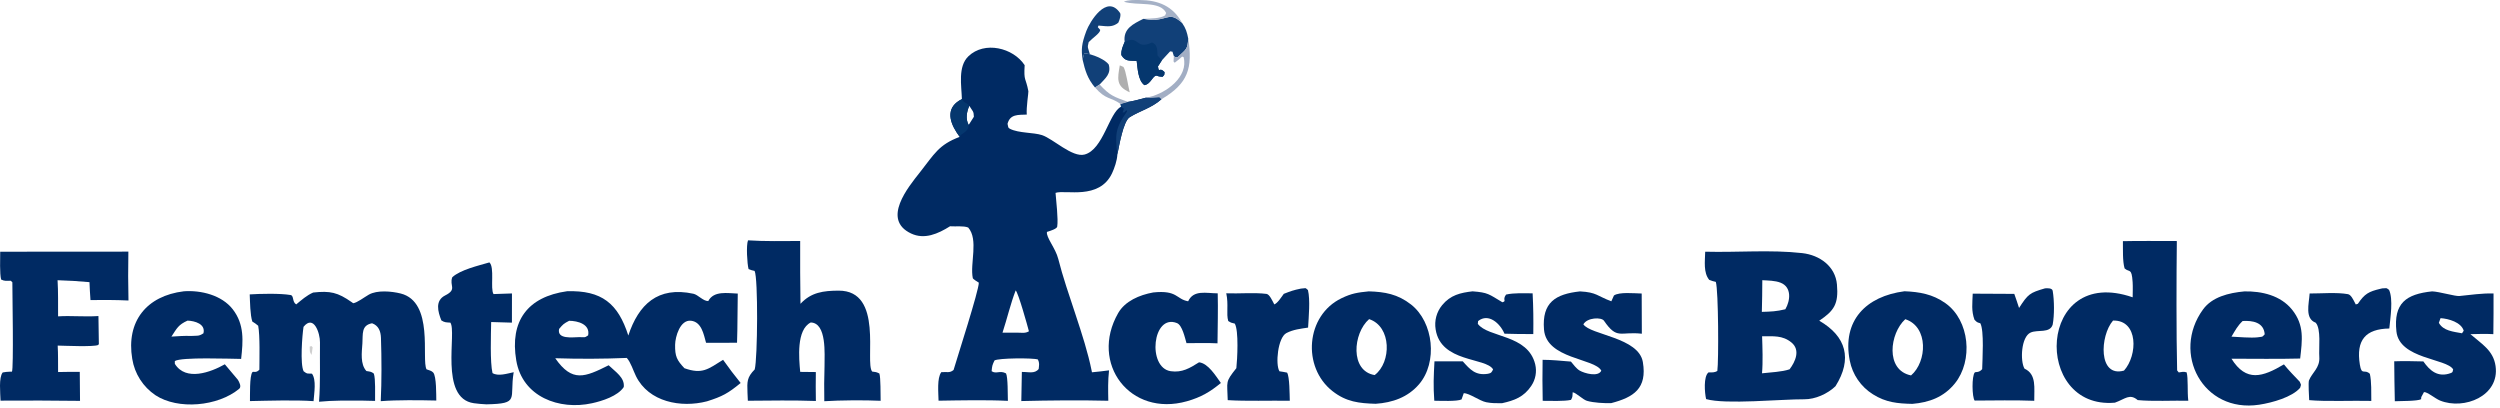
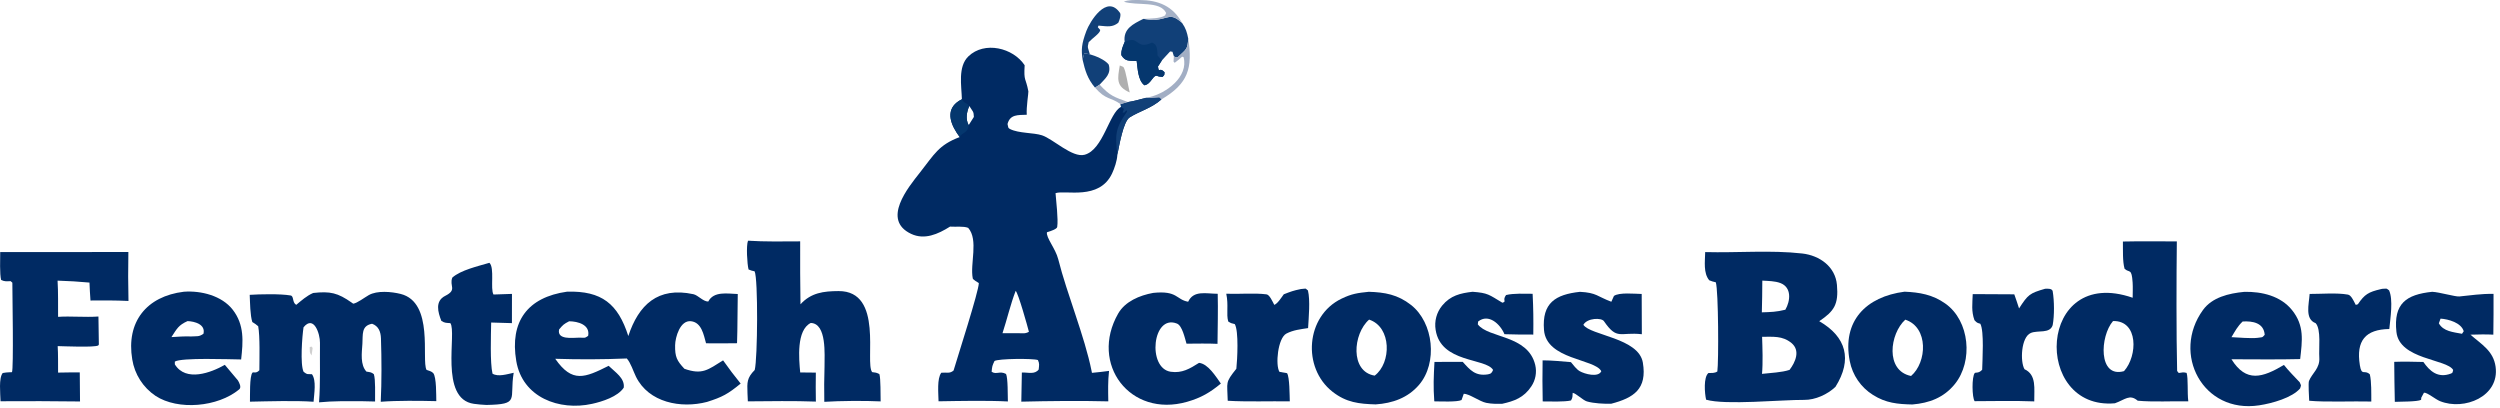
- <svg xmlns="http://www.w3.org/2000/svg" width="479" height="78" viewBox="0 0 479 78" fill="none">
-   <path d="M184.298 18.994C184.229 16.418 183.497 12.763 185.538 10.791C188.623 7.809 194.122 9.142 196.324 12.487C196.128 15.647 196.535 14.796 197.038 17.486C197.08 17.709 196.614 20.558 196.728 21.954C195.065 22.02 193.525 21.848 193.042 23.726C193.219 24.394 193.082 24.462 193.532 24.69C195.189 25.529 198.023 25.357 199.644 25.887C201.772 26.583 205.449 30.226 207.798 29.61C211.404 28.664 212.5 21.564 214.794 20.449L214.708 19.931L216.123 19.523C217.202 19.375 218.44 19.008 219.509 18.73C220.391 18.726 221.272 18.693 222.151 18.63L222.529 19.018C220.672 20.68 218.382 21.251 216.471 22.439C215.193 23.234 214.442 27.913 214.087 29.608C214.041 30.708 213.539 32.208 213.068 33.201C210.604 38.389 204.133 36.302 202.243 36.953C202.353 38.508 202.788 41.95 202.562 43.422C202.499 43.832 201.276 44.22 200.806 44.368L200.597 44.433C200.392 45.456 202.247 47.557 202.762 49.604C204.44 56.27 207.825 64.364 209.148 70.978L209.218 71.331C210.272 71.253 211.432 71.087 212.491 70.959C212.264 73.035 212.317 74.712 212.352 76.786C207.035 76.648 200.991 76.712 195.684 76.842L195.787 71.266C197.05 71.232 198.235 71.682 199.011 70.697C199.087 69.929 199.201 69.571 198.864 68.879C197.94 68.55 191.231 68.599 190.544 69.067C190.1 70.011 190.101 70.068 189.994 71.121C190.907 71.737 191.556 70.891 192.757 71.544C193.127 72.272 193.081 75.76 193.111 76.804C189 76.599 183.973 76.707 179.826 76.774C179.801 75.188 179.504 72.449 180.351 71.308C181.436 71.205 181.945 71.526 182.705 70.885C183.437 68.401 187.56 55.642 187.542 54.158C187.306 54.024 186.425 53.472 186.387 53.287C185.816 50.492 187.528 45.909 185.508 43.594C184.589 43.229 183.243 43.433 182.026 43.354C179.713 44.807 177.127 45.951 174.559 44.736C168.882 42.05 174.009 35.86 176.259 33.012C179.017 29.521 179.828 27.743 183.88 26.223C183.686 25.958 183.499 25.688 183.319 25.414C181.735 22.984 181.337 20.452 184.298 18.994ZM185.716 20.276C185.214 21.422 184.964 22.801 185.597 23.941C185.935 23.422 186.268 22.898 186.595 22.371C186.563 21.261 186.399 21.382 185.716 20.276ZM192.08 63.74L195.007 63.741C195.953 63.744 196.406 63.891 197.142 63.477C196.866 62.399 195.111 56.119 194.605 55.641C193.619 58.181 192.943 61.123 192.08 63.74Z" fill="#002A63" />
-   <path d="M219.507 18.73C220.389 18.726 221.27 18.693 222.149 18.63L222.527 19.018C220.67 20.68 218.38 21.251 216.469 22.439C215.191 23.234 214.44 27.913 214.085 29.608C213.62 25.718 213.709 24.517 215.95 21.349L215.845 21.087L215.392 21.549L215.095 21.522L215.339 20.821L214.792 20.449L214.706 19.931L216.121 19.523C217.2 19.375 218.438 19.008 219.507 18.73Z" fill="#114078" />
-   <path d="M184.295 18.993C184.958 20.009 184.978 19.422 185.713 20.275C185.211 21.421 184.961 22.8 185.594 23.94C185.513 25.458 184.129 25.441 183.877 26.222C183.683 25.957 183.496 25.687 183.316 25.413C181.732 22.983 181.334 20.451 184.295 18.993Z" fill="#05376E" />
-   <path d="M108.657 55.798C115.286 55.609 118.409 58.12 120.385 64.286C122.349 58.343 126.026 54.805 132.854 56.282C133.752 56.476 134.717 57.699 135.701 57.687C136.765 55.662 139.361 56.184 141.355 56.249C141.285 59.415 141.332 62.449 141.216 65.662C139.293 65.713 137.216 65.674 135.279 65.674C134.82 64.039 134.429 61.688 132.402 61.453C130.312 61.211 129.379 64.513 129.352 66.044C129.311 68.285 129.683 69 131.134 70.551C134.56 71.761 135.634 70.748 138.543 68.94C139.614 70.458 140.737 71.939 141.909 73.381C139.49 75.368 138.385 75.971 135.459 76.892C130.48 78.189 124.29 77.033 121.849 72.063C121.329 71.006 120.851 69.412 120.094 68.579C115.525 68.768 110.952 68.788 106.382 68.638C109.639 73.315 112.046 72.273 116.618 69.984C117.907 71.236 119.731 72.344 119.513 74.156C118.387 75.88 115.391 76.834 113.429 77.261C107.171 78.643 100.093 76.053 98.915 69.058C97.647 61.527 101.061 56.864 108.657 55.798ZM110.998 64.594C112.078 64.589 111.955 64.761 112.687 64.257C113.111 62.119 110.709 61.472 109.046 61.463C107.998 62.012 107.889 62.119 107.124 63.024C106.689 65.054 109.665 64.614 110.998 64.594Z" fill="#002A63" />
-   <path d="M326.714 48.227C332.858 48.394 339.237 47.813 345.296 48.495C348.683 48.877 351.655 51.032 351.96 54.505C352.289 58.242 351.431 59.52 348.565 61.449C353.754 64.441 354.96 68.778 351.681 73.996C350.145 75.472 347.79 76.52 345.7 76.502C341.399 76.466 330.62 77.549 326.891 76.466C326.612 75.279 326.361 72.138 327.345 71.356C328.014 71.346 328.489 71.419 329.043 71.069C329.304 69.275 329.265 55.675 328.752 54.01C328.19 53.883 328.024 53.828 327.486 53.62C326.344 52.228 326.677 50.075 326.714 48.227ZM342.882 70.76C343.999 69.29 344.995 67.059 343.239 65.618C341.511 64.201 339.709 64.445 337.619 64.433C337.686 66.566 337.795 69.416 337.601 71.525C339.27 71.331 341.378 71.266 342.882 70.76ZM337.569 59.755C339.351 59.699 340.325 59.681 342.071 59.255C343.068 57.544 343.298 55.001 341.152 54.163C340.103 53.752 338.776 53.754 337.659 53.685C337.654 55.709 337.624 57.731 337.569 59.755Z" fill="#002A63" />
-   <path d="M60.004 56.05C63.277 55.694 64.698 56.01 67.387 57.895L67.675 58.099C68.435 57.998 69.789 56.953 70.658 56.458C72.267 55.538 75.028 55.803 76.755 56.231C83.226 57.842 80.702 68.879 81.724 70.763C82.142 70.903 82.733 71.056 83.007 71.382C83.643 72.133 83.568 75.698 83.596 76.743C80.385 76.668 76.096 76.614 72.951 76.864C73.141 72.969 73.121 68.647 72.991 64.734C72.948 63.458 72.531 62.383 71.287 61.938C69.181 62.331 69.555 64.013 69.435 65.799C69.319 67.526 68.995 69.766 70.204 71.091C70.838 71.201 71.145 71.177 71.629 71.582C71.98 72.653 71.838 75.457 71.865 76.814L69.188 76.751C66.472 76.752 63.836 76.704 61.13 76.972C61.415 73.213 61.258 69.35 61.307 65.579C61.329 63.882 60.129 60.187 58.157 62.617C57.9 64.252 57.476 69.742 58.174 71.135C58.961 71.701 58.668 71.531 59.772 71.593C60.642 72.779 60.195 75.287 60.078 76.859C56.599 76.612 51.466 76.772 47.891 76.846C47.923 75.948 47.784 71.915 48.374 71.293C48.553 71.105 49.057 71.543 49.696 70.829C49.701 68.695 49.835 64.344 49.47 62.413C49.121 62.096 48.746 61.853 48.344 61.608C47.924 60.316 47.912 57.867 47.844 56.407C49.737 56.282 53.706 56.184 55.673 56.526C56.355 56.644 55.947 57.852 56.754 58.322C57.79 57.469 58.76 56.59 60.004 56.05Z" fill="#002A63" />
-   <path d="M406.749 46.208C410.088 46.126 413.709 46.196 417.082 46.182C417.002 52.852 416.97 63.934 417.139 70.976C417.242 71.104 417.346 71.231 417.45 71.359C418.089 71.264 418.344 71.16 418.957 71.344C419.288 72.475 419.058 75.024 419.277 76.775C416.324 76.726 412.393 76.935 409.588 76.659C408.028 75.343 407.213 76.437 405.216 77.152C389.366 78.553 390.306 50.629 408.618 56.963C408.626 56.06 408.67 54.942 408.613 54.065C408.426 51.219 408.004 52.276 407.072 51.426C406.662 50.017 406.777 47.781 406.749 46.208ZM406.961 71.004C409.587 68.092 409.75 61.3 404.859 61.418C402.331 64.316 401.976 72.406 406.961 71.004Z" fill="#002A63" />
-   <path d="M143.32 46.048C146.38 46.255 150.228 46.193 153.314 46.174C153.294 50.186 153.314 54.199 153.373 58.21C155.4 55.995 157.798 55.701 160.668 55.687C169.386 55.642 165.647 69.384 167.103 71.189C167.81 71.286 167.854 71.255 168.485 71.559C168.761 72.345 168.696 75.662 168.731 76.791C165.664 76.642 160.97 76.681 157.936 76.873C157.892 74.623 157.907 72.372 157.98 70.123C157.968 67.905 158.443 61.882 155.344 61.786C152.562 63.157 153.074 68.664 153.32 71.253L156.314 71.284C156.265 73.096 156.308 75.007 156.321 76.828C152.099 76.672 147.519 76.747 143.287 76.783C143.26 76.263 143.237 75.742 143.218 75.222C143.143 73.145 143.09 72.323 144.604 70.781C145.161 68.662 145.272 53.246 144.582 51.907C144.046 51.788 143.928 51.765 143.425 51.554C143.155 50.545 142.945 46.986 143.32 46.048Z" fill="#002A63" />
-   <path d="M0.04 48.229L24.597 48.212C24.536 51.333 24.543 54.456 24.617 57.577C22.103 57.458 19.843 57.468 17.336 57.49C17.252 56.348 17.188 55.205 17.145 54.06C15.007 53.87 13.174 53.75 11.029 53.69C11.167 55.808 11.114 58.455 11.128 60.615C13.532 60.448 16.231 60.735 18.861 60.553L18.941 65.909L18.818 66.096C18.009 66.494 12.348 66.24 11.053 66.214C11.149 67.748 11.115 69.713 11.129 71.283C12.469 71.238 13.932 71.255 15.284 71.244L15.333 76.806C10.257 76.74 5.18 76.725 0.104 76.763C0.066 75.301 -0.272 72.318 0.52 71.361C1.046 71.275 1.341 71.231 1.866 71.216L2.289 71.206C2.634 70.707 2.37 56.108 2.367 54.079L2.038 53.787C1.283 53.81 0.89 53.896 0.215 53.556C-0.073 52.451 0.034 49.524 0.04 48.229Z" fill="#002A63" />
-   <path d="M262.264 55.824C265.321 55.916 267.803 56.347 270.354 58.342C274.694 61.737 275.485 69.437 271.888 73.625C269.743 76.124 266.8 77.149 263.577 77.366C260.39 77.268 257.955 77.016 255.303 74.938C249.443 70.347 250.172 60.452 257.019 57.148C259.003 56.19 260.137 56.041 262.264 55.824ZM263.388 71.862C266.625 69.431 266.652 62.557 262.322 61.145C259.211 63.844 258.631 71.1 263.388 71.862Z" fill="#002A63" />
-   <path d="M364.907 55.804C367.778 55.925 370.31 56.359 372.729 58.079C377.42 61.39 378.079 69.114 374.548 73.472C372.427 76.09 369.64 77.111 366.407 77.382C363.59 77.321 361.335 77.116 358.859 75.552C356.546 74.106 354.937 71.766 354.415 69.089C352.916 61.407 357.537 56.761 364.907 55.804ZM366.157 71.93C369.229 69.31 369.541 62.618 365.054 61.156C362.072 63.854 361.156 70.921 366.157 71.93Z" fill="#002A63" />
-   <path d="M430.027 55.832C433.364 55.766 436.963 56.605 439.15 59.319C441.562 62.313 441.104 65.188 440.712 68.694C436.41 68.806 431.867 68.732 427.547 68.729C430.376 73.247 433.496 72.247 437.603 69.815C438.474 70.921 439.642 72.09 440.62 73.127C440.938 73.911 440.926 73.529 440.7 74.31C439.169 76.089 435.389 77.157 432.857 77.543C422.06 79.189 416.022 67.652 422.095 59.297C423.844 56.891 427.003 56.116 430.027 55.832ZM427.552 64.502C428.859 64.573 431.305 64.771 432.499 64.637C433.528 64.473 433.369 64.667 433.917 64.056C433.75 61.733 431.574 61.394 429.693 61.503C428.686 62.457 428.261 63.318 427.552 64.502Z" fill="#002A63" />
-   <path d="M35.225 55.812C38.52 55.571 42.492 56.554 44.59 59.252C46.852 62.16 46.581 65.371 46.202 68.769C44.06 68.749 34.757 68.383 33.496 69.178L33.5 69.71C35.596 73.114 40.412 71.314 43.077 69.797L45.584 72.778C45.84 73.198 46.312 74.091 45.833 74.49C41.742 77.885 34.107 78.556 29.802 75.734C27.407 74.129 25.788 71.6 25.337 68.752C24.143 61.587 28.067 56.681 35.225 55.812ZM32.845 64.492C34.147 64.412 35.315 64.319 36.623 64.368C37.805 64.291 38.089 64.463 38.98 63.859C39.426 62.078 37.341 61.48 35.928 61.431C34.184 62.221 33.913 62.855 32.845 64.492Z" fill="#002A63" />
-   <path d="M466.004 55.826C467.415 55.888 470.41 56.793 471.22 56.715C473.43 56.502 475.357 56.183 477.761 56.222C477.773 58.823 477.761 61.423 477.725 64.024C476.246 63.937 474.813 63.994 473.333 64.026C475.482 65.903 477.727 67.126 478.151 70.142C478.954 75.868 472.126 78.607 467.515 76.748C466.589 76.375 465.057 75.061 464.431 75.125L463.916 76.082L463.882 76.489C463.243 76.868 459.857 76.834 458.847 76.878C458.788 74.328 458.751 71.777 458.734 69.226C460.617 69.152 462.436 69.207 464.316 69.249C465.519 70.964 467.074 72.426 469.608 71.466C469.991 71.321 469.914 71.181 470.026 70.777C468.799 68.665 459.723 68.806 459.154 63.503C458.571 58.075 461.016 56.349 466.004 55.826ZM471.723 63.857L472.048 63.369C471.577 61.75 469.149 61.056 467.607 60.958L467.285 61.854C468.137 63.406 470.052 63.538 471.723 63.857Z" fill="#002A63" />
-   <path d="M302.727 55.831C305.943 56 306.01 56.714 308.733 57.729L309.232 56.615C310.249 55.903 313.119 56.208 314.548 56.238L314.576 63.941C310.384 63.467 309.87 65.161 307.312 61.442C306.842 60.758 304.13 60.801 303.371 62.139C304.731 64.187 313.973 64.637 314.77 69.366C315.622 74.429 313.03 76.112 308.687 77.245C307.346 77.27 305.38 77.182 304.053 76.797C303.297 76.578 301.997 75.256 301.328 75.155C301.272 75.92 301.356 75.972 301.008 76.613C299.752 76.91 297 76.804 295.581 76.797C295.522 74.178 295.516 71.559 295.563 68.94C297.337 68.942 299.214 69.134 300.99 69.281C301.431 69.821 302.062 70.656 302.66 71.002C303.619 71.556 306.237 72.272 306.809 71.02C305.57 68.626 296.282 68.828 295.829 63.126C295.417 57.944 298.029 56.338 302.727 55.831Z" fill="#002A63" />
-   <path d="M282.146 55.819C285.118 56.047 285.242 56.35 287.859 57.914C288.771 57.644 287.775 57.519 288.559 56.442C290.014 56.089 292.097 56.196 293.65 56.205C293.793 58.979 293.814 61.235 293.78 64.006C291.938 64.018 290.096 63.995 288.254 63.935C287.443 61.985 285.199 59.918 283.204 61.515L283.151 62.054C285.158 64.737 292.757 64.029 294.15 69.818C294.485 71.235 294.21 72.728 293.392 73.932C291.962 76.077 290.138 76.736 287.802 77.252C286.717 77.263 285.845 77.281 284.767 77.069C283.495 76.819 281.498 75.308 280.453 75.339L280.031 76.531C279.169 76.947 275.937 76.788 274.81 76.782C274.599 73.948 274.693 72.032 274.844 69.236L280.263 69.229C281.656 70.779 282.68 72 285.092 71.615C285.744 71.511 285.851 71.256 286.075 70.773C284.699 68.451 276.068 69.498 275.069 63.114C274.794 61.459 275.248 59.765 276.313 58.468C277.918 56.519 279.816 56.092 282.146 55.819Z" fill="#002A63" />
-   <path d="M220.951 56.035C225.647 55.544 225.31 57.315 227.649 57.727C228.698 55.483 231.076 56.193 233.314 56.205C233.395 59.297 233.302 62.669 233.274 65.781C231.381 65.686 229.248 65.742 227.334 65.751C227.024 64.71 226.517 62.31 225.515 61.907C220.797 60.008 219.765 70.469 224.319 71.123C226.486 71.434 227.959 70.537 229.737 69.418C231.489 69.606 232.947 72.038 233.918 73.379C231.873 75.076 230.113 76.112 227.437 76.874C216.517 79.975 208.725 69.623 214.238 59.992C215.562 57.681 218.315 56.516 220.951 56.035Z" fill="#002A63" />
-   <path d="M93.77 50.276C94.81 51.235 93.897 55.303 94.559 56.343C95.737 56.295 96.914 56.256 98.092 56.224L98.084 61.818L94.107 61.701C94.068 64.049 93.875 69.437 94.365 71.485C95.442 72.144 97.149 71.583 98.422 71.315C97.571 76.45 99.695 77.345 93.183 77.47C92.383 77.435 91.585 77.363 90.792 77.255C84.094 76.32 87.589 63.565 86.284 61.816C85.527 61.763 85.203 61.81 84.565 61.391C83.898 59.715 83.317 57.596 85.296 56.604C87.661 55.418 86.036 54.744 86.662 53.106C88.285 51.666 91.593 50.921 93.77 50.276Z" fill="#002A63" />
-   <path d="M456.438 55.252C457.457 55.239 457.071 55.063 457.742 55.538C458.569 57.332 457.989 60.867 457.793 62.943C453.249 63.014 451.38 65.141 452.151 69.883C452.502 72.043 453.027 70.621 454.064 71.623C454.396 73.07 454.328 75.266 454.342 76.816C450.848 76.724 445.564 76.965 442.441 76.666C442.405 76.029 442.25 73.272 442.396 72.895C442.975 71.401 444.534 70.487 444.379 68.391C444.255 66.713 444.761 62.995 443.682 61.828C441.578 61.048 442.388 58.267 442.525 56.233C444.676 56.243 447.754 55.976 449.866 56.361C450.467 56.47 450.894 57.44 451.204 58.02L451.367 58.333L451.771 58.202C453.068 56.285 453.832 55.867 456.1 55.33L456.438 55.252Z" fill="#002A63" />
-   <path d="M249.254 55.296C250.354 55.233 249.967 55.041 250.602 55.573C251.061 57.442 250.746 60.721 250.63 62.767C249.17 62.992 247.8 63.131 246.478 63.814C244.821 64.671 244.331 69.871 245.146 71.14C245.672 71.215 246.08 71.283 246.601 71.393C247.107 72.171 247.08 75.674 247.126 76.785C243.367 76.723 238.839 76.894 235.232 76.668C235.154 72.99 234.685 73.305 236.885 70.543C237.068 68.855 237.371 63.341 236.584 62.002C235.92 61.838 235.896 61.867 235.329 61.505C234.917 60.084 235.425 58.415 234.953 56.194C237.315 56.295 240.308 56.011 242.659 56.311C243.258 56.387 243.809 57.682 244.154 58.327C244.808 58.069 245.515 56.919 245.975 56.3C247.321 55.778 247.81 55.589 249.254 55.296Z" fill="#002A63" />
-   <path d="M391.832 55.246C392.241 55.218 393.198 55.157 393.295 55.716C393.61 57.542 393.633 60.408 393.296 62.195C392.764 63.908 390.447 63.113 389.083 63.709C387.237 64.514 387.034 69.162 387.893 70.633C390.265 71.721 389.719 74.415 389.764 76.792C386.071 76.647 382.065 76.734 378.345 76.75C377.833 76.097 377.774 72.059 378.359 71.372C378.512 71.193 379.139 71.481 379.785 70.73C379.828 68.85 380.19 63.367 379.431 61.937C378.755 61.743 378.803 61.759 378.307 61.256C377.683 59.523 377.914 58.136 377.973 56.265C380.627 56.264 383.282 56.278 385.936 56.307C386.25 57.131 386.564 58.155 386.851 59.006C388.572 56.346 388.88 56.1 391.832 55.246Z" fill="#002A63" />
-   <path d="M219.066 3.609C219.529 3.675 220.74 3.86 221.153 3.828C223.971 3.609 224.206 2.313 226.499 4.409C227.206 5.432 227.424 6.158 227.667 7.4C227.499 9.479 227.393 9.313 225.632 10.964C225.083 10.981 225.323 11.063 224.907 10.739L224.646 9.904L224.196 9.839C224.011 10.026 222.588 11.587 222.608 11.571C222.323 11.981 222.128 12.301 221.865 12.726C222.104 14.235 222.061 12.67 223.131 13.822C223.05 14.484 223.199 14.2 222.742 14.719C222.389 14.689 222.037 14.663 221.795 14.552C220.916 14.15 220.632 16.08 219.276 16.315C218.041 15.428 217.976 13.104 217.788 11.677C216.333 11.591 215.63 11.812 214.849 10.553C214.802 9.501 215.089 9.03 215.482 8.02C215.172 5.494 217.085 4.603 219.066 3.609Z" fill="#114078" />
-   <path d="M215.482 8.021C218.402 6.623 217.465 9.655 220.743 8.139C221.826 8.563 221.71 9.537 221.788 10.612C222.055 10.927 222.334 11.268 222.608 11.572C222.323 11.982 222.128 12.302 221.865 12.727C222.104 14.236 222.061 12.671 223.131 13.823C223.05 14.485 223.199 14.201 222.742 14.72C222.389 14.69 222.037 14.664 221.795 14.553C220.916 14.151 220.632 16.081 219.276 16.316C218.041 15.429 217.976 13.105 217.788 11.678C216.333 11.592 215.63 11.813 214.849 10.554C214.802 9.502 215.089 9.031 215.482 8.021Z" fill="#05376E" />
-   <path d="M207.429 11.418C207.147 9.485 207.209 8.453 208.141 5.94C208.783 4.207 212.038 -1.233 214.598 2.481C214.831 2.818 214.512 3.901 214.26 4.358C213.161 5.238 212.21 5.049 210.84 4.933L210.473 4.899L210.339 5.206L210.803 5.729C210.799 6.346 209.401 7.221 208.592 8.071C208.289 9.218 208.46 9.055 208.813 10.386L207.752 10.188C207.641 10.6 207.531 11.004 207.429 11.418Z" fill="#114078" />
-   <path d="M207.422 11.418C207.524 11.004 207.634 10.6 207.745 10.188L208.806 10.386C209.899 10.687 211.737 11.432 212.43 12.355C212.94 14.136 211.832 14.943 210.688 16.195L209.8 16.764C208.357 15.04 207.911 13.527 207.422 11.418Z" fill="#114078" />
-   <path d="M224.91 10.739C225.326 11.063 225.086 10.981 225.635 10.964C227.396 9.313 227.502 9.479 227.67 7.4C228.535 13.031 227.674 15.999 222.528 19.017L222.15 18.629C221.271 18.692 220.39 18.725 219.508 18.729C219.743 18.682 219.977 18.632 220.211 18.58C223.444 17.845 227.745 14.715 226.781 10.95L226.501 10.84C225.982 11.297 225.632 11.598 225.072 12.017L224.849 11.781L224.91 10.739Z" fill="#A1ADC3" fill-opacity="0.988" />
-   <path d="M219.068 3.61C220.356 3.532 222.215 3.592 223.232 2.951L223.434 2.487C222.29 0.105 217.871 1.14 215.336 0.337C216.094 -0.051 217.471 -0 218.342 0.005C221.925 0.026 224.723 1.131 226.501 4.41C224.208 2.314 223.973 3.61 221.155 3.829C220.742 3.861 219.531 3.676 219.068 3.61Z" fill="#A1ADC3" fill-opacity="0.957" />
-   <path d="M214.55 12.523L215.251 12.819C215.731 13.498 216.143 16.492 216.452 17.685C213.759 16.502 214.134 15.044 214.55 12.523Z" fill="#020302" fill-opacity="0.314" />
-   <path d="M209.805 16.763L210.693 16.195C212.639 18.312 213.411 18.545 216.123 19.522L214.708 19.93C212.785 18.537 211.914 19.184 209.805 16.763Z" fill="#A1ADC3" fill-opacity="0.98" />
-   <path d="M59.336 66.409L59.673 66.297L59.906 66.559L59.7 68.003C59.242 67.371 59.394 67.329 59.336 66.409Z" fill="#020302" fill-opacity="0.188" />
+ <svg xmlns="http://www.w3.org/2000/svg" width="1024" height="167" viewBox="0 0 1024 167" fill="none">
+   <path d="M393.989 40.665C393.841 35.15 392.277 27.324 396.64 23.102C403.235 16.718 414.991 19.572 419.698 26.733C419.279 33.499 420.149 31.677 421.224 37.436C421.314 37.913 420.318 44.013 420.562 47.002C417.006 47.144 413.714 46.775 412.682 50.796C413.06 52.226 412.767 52.372 413.729 52.86C417.272 54.657 423.33 54.288 426.795 55.423C431.345 56.913 439.205 64.713 444.227 63.394C451.936 61.369 454.279 46.167 459.183 43.78L458.999 42.671L462.024 41.797C464.331 41.48 466.977 40.695 469.263 40.099C471.148 40.091 473.031 40.02 474.911 39.885L475.719 40.716C471.749 44.275 466.853 45.497 462.768 48.041C460.036 49.743 458.43 59.761 457.671 63.39C457.573 65.745 456.5 68.956 455.493 71.082C450.226 82.19 436.392 77.722 432.351 79.116C432.587 82.445 433.517 89.814 433.033 92.966C432.899 93.844 430.284 94.674 429.279 94.991L428.833 95.13C428.394 97.321 432.36 101.819 433.461 106.202C437.048 120.474 444.285 137.803 447.113 151.964L447.263 152.72C449.516 152.553 451.996 152.197 454.26 151.923C453.774 156.368 453.888 159.958 453.962 164.399C442.596 164.103 429.675 164.24 418.33 164.519L418.55 152.581C421.25 152.508 423.783 153.471 425.442 151.362C425.605 149.718 425.848 148.951 425.128 147.47C423.153 146.765 408.81 146.871 407.342 147.873C406.392 149.894 406.394 150.016 406.166 152.27C408.118 153.589 409.505 151.778 412.072 153.176C412.863 154.734 412.765 162.202 412.829 164.437C404.041 163.999 393.294 164.23 384.429 164.373C384.375 160.978 383.74 155.114 385.551 152.671C387.871 152.45 388.959 153.137 390.583 151.765C392.148 146.446 400.962 119.129 400.924 115.952C400.419 115.665 398.536 114.483 398.455 114.087C397.234 108.103 400.894 98.29 396.576 93.334C394.611 92.552 391.734 92.989 389.132 92.82C384.187 95.931 378.659 98.38 373.169 95.779C361.033 90.028 371.993 76.775 376.803 70.678C382.699 63.203 384.433 59.397 393.095 56.142C392.681 55.575 392.281 54.997 391.896 54.41C388.51 49.208 387.659 43.787 393.989 40.665ZM397.02 43.41C395.947 45.863 395.413 48.816 396.766 51.256C397.488 50.145 398.2 49.023 398.899 47.895C398.831 45.519 398.48 45.778 397.02 43.41ZM410.625 136.467L416.882 136.469C418.905 136.476 419.873 136.791 421.447 135.904C420.857 133.596 417.105 120.151 416.023 119.127C413.915 124.565 412.47 130.864 410.625 136.467Z" fill="#002A63" />
+   <path d="M469.259 40.101C471.145 40.092 473.028 40.022 474.908 39.887L475.716 40.717C471.746 44.276 466.85 45.498 462.765 48.042C460.033 49.744 458.427 59.762 457.668 63.391C456.674 55.062 456.865 52.491 461.655 45.708L461.431 45.147L460.462 46.136L459.828 46.079L460.349 44.578L459.18 43.781L458.996 42.672L462.021 41.799C464.328 41.482 466.974 40.696 469.259 40.101Z" fill="#114078" />
+   <path d="M393.984 40.664C395.402 42.839 395.444 41.583 397.016 43.409C395.943 45.862 395.408 48.815 396.761 51.256C396.588 54.506 393.63 54.469 393.091 56.142C392.676 55.574 392.276 54.996 391.891 54.409C388.505 49.207 387.654 43.786 393.984 40.664Z" fill="#05376E" />
+   <path d="M232.286 119.466C246.457 119.062 253.133 124.438 257.358 137.64C261.556 124.915 269.417 117.34 284.014 120.503C285.933 120.918 287.996 123.537 290.1 123.511C292.375 119.175 297.924 120.293 302.187 120.432C302.037 127.211 302.138 133.706 301.89 140.586C297.779 140.695 293.339 140.611 289.198 140.611C288.217 137.111 287.381 132.077 283.047 131.574C278.579 131.056 276.585 138.126 276.527 141.403C276.44 146.201 277.235 147.732 280.337 151.053C287.661 153.644 289.957 151.475 296.176 147.604C298.465 150.854 300.866 154.025 303.371 157.112C298.2 161.366 295.838 162.657 289.583 164.629C278.939 167.406 265.706 164.931 260.487 154.29C259.376 152.027 258.354 148.614 256.736 146.831C246.968 147.236 237.192 147.278 227.422 146.957C234.385 156.971 239.531 154.74 249.305 149.839C252.06 152.52 255.96 154.892 255.493 158.771C253.086 162.463 246.682 164.505 242.487 165.419C229.109 168.378 213.978 162.833 211.46 147.856C208.749 131.732 216.047 121.749 232.286 119.466ZM237.29 138.299C239.599 138.288 239.336 138.656 240.901 137.577C241.807 133 236.672 131.615 233.117 131.595C230.877 132.771 230.644 133 229.008 134.938C228.078 139.284 234.441 138.342 237.29 138.299Z" fill="#002A63" />
+   <path d="M698.445 103.254C711.579 103.61 725.216 102.368 738.169 103.828C745.41 104.644 751.763 109.26 752.415 116.696C753.119 124.697 751.285 127.433 745.158 131.561C756.251 137.967 758.829 147.252 751.819 158.427C748.535 161.587 743.501 163.83 739.033 163.792C729.838 163.713 706.795 166.031 698.823 163.713C698.227 161.173 697.69 154.446 699.794 152.774C701.224 152.751 702.239 152.909 703.424 152.158C703.982 148.317 703.898 119.199 702.802 115.634C701.6 115.362 701.245 115.246 700.095 114.799C697.654 111.821 698.366 107.209 698.445 103.254ZM733.009 151.496C735.396 148.349 737.526 143.574 733.772 140.489C730.078 137.453 726.225 137.975 721.757 137.952C721.901 142.517 722.134 148.621 721.719 153.136C725.287 152.719 729.793 152.582 733.009 151.496ZM721.65 127.934C725.46 127.814 727.542 127.776 731.275 126.866C733.406 123.2 733.898 117.756 729.31 115.961C727.068 115.084 724.231 115.086 721.843 114.94C721.832 119.271 721.768 123.603 721.65 127.934Z" fill="#002A63" />
+   <path d="M128.274 120.004C135.272 119.239 138.31 119.916 144.059 123.952L144.675 124.391C146.299 124.175 149.194 121.935 151.05 120.875C154.492 118.908 160.394 119.473 164.085 120.391C177.919 123.838 172.523 147.471 174.708 151.503C175.602 151.804 176.865 152.132 177.452 152.828C178.81 154.438 178.65 162.069 178.71 164.306C171.845 164.145 162.676 164.03 155.954 164.565C156.359 156.226 156.318 146.974 156.038 138.596C155.946 135.862 155.056 133.561 152.396 132.608C147.894 133.452 148.692 137.051 148.436 140.875C148.189 144.574 147.496 149.37 150.081 152.207C151.437 152.443 152.092 152.391 153.127 153.256C153.877 155.549 153.573 161.555 153.631 164.458L147.91 164.325C142.101 164.327 136.468 164.222 130.681 164.796C131.291 156.748 130.957 148.479 131.06 140.406C131.107 136.77 128.543 128.859 124.328 134.062C123.778 137.565 122.871 149.317 124.362 152.299C126.046 153.513 125.419 153.149 127.78 153.28C129.639 155.821 128.683 161.189 128.434 164.556C120.996 164.028 110.023 164.37 102.381 164.526C102.448 162.606 102.152 153.971 103.413 152.639C103.796 152.235 104.873 153.175 106.239 151.644C106.249 147.075 106.536 137.759 105.756 133.625C105.011 132.946 104.208 132.428 103.348 131.904C102.452 129.137 102.425 123.892 102.279 120.766C106.327 120.498 114.812 120.291 119.016 121.021C120.474 121.273 119.603 123.862 121.328 124.868C123.541 123.042 125.616 121.16 128.274 120.004Z" fill="#002A63" />
+   <path d="M869.542 98.931C876.68 98.755 884.421 98.905 891.632 98.875C891.461 113.156 891.393 136.882 891.754 151.96C891.974 152.234 892.197 152.506 892.419 152.78C893.785 152.576 894.33 152.354 895.641 152.747C896.348 155.169 895.856 160.626 896.325 164.375C890.012 164.27 881.608 164.718 875.612 164.127C872.277 161.309 870.534 163.652 866.265 165.183C832.381 168.182 834.391 108.396 873.538 121.957C873.555 120.024 873.649 117.63 873.527 115.753C873.128 109.659 872.225 111.922 870.233 110.103C869.356 107.086 869.602 102.298 869.542 98.931ZM869.996 152.02C875.609 145.785 875.958 131.243 865.502 131.496C860.098 137.7 859.339 155.021 869.996 152.02Z" fill="#002A63" />
+   <path d="M306.387 98.59C312.929 99.033 321.155 98.9 327.752 98.86C327.709 107.449 327.752 116.041 327.878 124.629C332.211 119.887 337.338 119.257 343.473 119.227C362.111 119.131 354.117 148.553 357.23 152.417C358.741 152.625 358.835 152.559 360.184 153.21C360.774 154.892 360.635 161.994 360.71 164.411C354.154 164.092 344.119 164.176 337.633 164.587C337.539 159.77 337.571 154.95 337.727 150.135C337.701 145.386 338.717 132.491 332.092 132.285C326.144 135.221 327.239 147.011 327.765 152.554L334.165 152.621C334.061 156.5 334.153 160.592 334.18 164.491C325.155 164.157 315.364 164.317 306.316 164.394C306.259 163.281 306.21 162.165 306.169 161.052C306.009 156.605 305.895 154.845 309.132 151.544C310.323 147.007 310.56 114.001 309.085 111.134C307.939 110.879 307.687 110.83 306.611 110.378C306.034 108.218 305.585 100.598 306.387 98.59Z" fill="#002A63" />
+   <path d="M0.086 103.259L52.583 103.223C52.452 109.905 52.467 116.591 52.627 123.273C47.252 123.019 42.421 123.04 37.061 123.087C36.881 120.642 36.745 118.195 36.653 115.743C32.082 115.337 28.162 115.08 23.577 114.951C23.873 119.486 23.759 125.153 23.788 129.778C28.929 129.42 34.699 130.035 40.321 129.645L40.491 141.112L40.23 141.513C38.5 142.365 26.397 141.821 23.629 141.765C23.835 145.05 23.761 149.257 23.791 152.618C26.657 152.522 29.783 152.558 32.673 152.535L32.778 164.443C21.927 164.302 11.074 164.27 0.222 164.351C0.142 161.221 -0.582 154.834 1.113 152.785C2.236 152.601 2.867 152.507 3.989 152.475L4.893 152.453C5.631 151.385 5.066 120.128 5.06 115.784L4.356 115.159C2.743 115.208 1.902 115.392 0.46 114.664C-0.156 112.298 0.072 106.032 0.086 103.259Z" fill="#002A63" />
+   <path d="M560.664 119.52C567.199 119.717 572.505 120.639 577.959 124.911C587.237 132.179 588.928 148.665 581.238 157.632C576.652 162.982 570.361 165.177 563.471 165.642C556.658 165.432 551.452 164.892 545.783 160.443C533.255 150.614 534.814 129.428 549.451 122.354C553.693 120.303 556.117 119.984 560.664 119.52ZM563.067 153.857C569.987 148.652 570.044 133.935 560.788 130.912C554.137 136.691 552.897 152.226 563.067 153.857Z" fill="#002A63" />
+   <path d="M780.094 119.477C786.231 119.736 791.644 120.665 796.816 124.347C806.844 131.436 808.253 147.974 800.704 157.304C796.17 162.909 790.212 165.095 783.301 165.676C777.278 165.545 772.458 165.106 767.164 161.758C762.22 158.662 758.78 153.652 757.664 147.92C754.46 131.473 764.338 121.526 780.094 119.477ZM782.766 154.003C789.333 148.393 790 134.066 780.408 130.935C774.033 136.712 772.075 151.842 782.766 154.003Z" fill="#002A63" />
+   <path d="M919.306 119.539C926.44 119.398 934.134 121.194 938.809 127.005C943.966 133.415 942.987 139.57 942.149 147.077C932.952 147.317 923.24 147.158 914.005 147.152C920.052 156.825 926.722 154.684 935.502 149.477C937.364 151.845 939.861 154.348 941.952 156.568C942.632 158.246 942.606 157.429 942.123 159.101C938.85 162.91 930.769 165.196 925.356 166.023C902.275 169.547 889.367 144.846 902.349 126.958C906.088 121.806 912.842 120.147 919.306 119.539ZM914.015 138.102C916.809 138.254 922.038 138.678 924.591 138.391C926.791 138.039 926.451 138.455 927.622 137.147C927.265 132.173 922.613 131.447 918.592 131.681C916.44 133.723 915.531 135.567 914.015 138.102Z" fill="#002A63" />
+   <path d="M75.304 119.493C82.348 118.977 90.84 121.084 95.325 126.858C100.16 133.087 99.582 139.959 98.771 147.237C94.192 147.192 74.304 146.41 71.608 148.112L71.618 149.249C76.097 156.537 86.393 152.685 92.09 149.438L97.45 155.818C97.996 156.717 99.007 158.631 97.983 159.483C89.237 166.754 72.914 168.191 63.712 162.147C58.59 158.712 55.131 153.296 54.166 147.2C51.614 131.858 60.001 121.354 75.304 119.493ZM70.217 138.077C73 137.906 75.496 137.707 78.294 137.812C80.819 137.649 81.427 138.015 83.331 136.724C84.285 132.909 79.827 131.628 76.808 131.524C73.079 133.215 72.501 134.575 70.217 138.077Z" fill="#002A63" />
+   <path d="M996.217 119.523C999.234 119.656 1005.64 121.594 1007.37 121.427C1012.09 120.971 1016.21 120.288 1021.35 120.371C1021.38 125.94 1021.35 131.507 1021.27 137.076C1018.11 136.889 1015.05 137.011 1011.89 137.08C1016.48 141.099 1021.28 143.717 1022.19 150.174C1023.9 162.434 1009.31 168.298 999.448 164.318C997.468 163.519 994.193 160.706 992.855 160.843L991.754 162.892L991.681 163.763C990.315 164.575 983.076 164.502 980.917 164.596C980.791 159.137 980.712 153.675 980.676 148.213C984.701 148.055 988.59 148.173 992.609 148.262C995.181 151.934 998.505 155.064 1003.92 153.009C1004.74 152.699 1004.58 152.399 1004.82 151.534C1002.19 147.012 982.79 147.314 981.574 135.96C980.327 124.339 985.554 120.643 996.217 119.523ZM1008.44 136.718L1009.14 135.673C1008.13 132.207 1002.94 130.721 999.644 130.511L998.956 132.43C1000.78 135.752 1004.87 136.035 1008.44 136.718Z" fill="#002A63" />
+   <path d="M647.166 119.535C654.041 119.897 654.184 121.426 660.006 123.599L661.072 121.214C663.247 119.689 669.382 120.342 672.437 120.407L672.497 136.899C663.535 135.884 662.436 139.511 656.968 131.548C655.963 130.084 650.165 130.176 648.543 133.041C651.45 137.426 671.208 138.389 672.911 148.514C674.733 159.354 669.192 162.957 659.907 165.383C657.041 165.437 652.838 165.248 650.001 164.424C648.385 163.955 645.606 161.125 644.175 160.908C644.056 162.546 644.235 162.658 643.491 164.03C640.806 164.666 634.923 164.439 631.889 164.424C631.763 158.817 631.751 153.209 631.851 147.602C635.643 147.606 639.656 148.017 643.453 148.332C644.396 149.488 645.745 151.276 647.023 152.017C649.073 153.203 654.67 154.736 655.893 152.055C653.244 146.929 633.388 147.362 632.42 135.154C631.539 124.059 637.123 120.621 647.166 119.535Z" fill="#002A63" />
+   <path d="M603.168 119.512C609.522 120 609.787 120.649 615.381 123.997C617.331 123.419 615.202 123.152 616.878 120.846C619.988 120.09 624.441 120.319 627.761 120.338C628.067 126.278 628.112 131.108 628.039 137.04C624.101 137.066 620.163 137.017 616.226 136.888C614.492 132.713 609.695 128.288 605.43 131.707L605.317 132.861C609.607 138.606 625.852 137.09 628.83 149.484C629.546 152.518 628.958 155.714 627.21 158.292C624.153 162.885 620.253 164.296 615.259 165.4C612.94 165.424 611.076 165.462 608.771 165.009C606.052 164.473 601.783 161.238 599.549 161.305L598.647 163.857C596.804 164.747 589.895 164.407 587.485 164.394C587.034 158.326 587.235 154.224 587.558 148.238L599.143 148.223C602.121 151.541 604.31 154.156 609.466 153.331C610.86 153.109 611.089 152.563 611.567 151.529C608.626 146.557 590.175 148.799 588.039 135.13C587.451 131.587 588.422 127.96 590.698 125.184C594.129 121.011 598.187 120.096 603.168 119.512Z" fill="#002A63" />
+   <path d="M472.346 119.972C482.385 118.921 481.664 122.71 486.665 123.594C488.907 118.79 493.991 120.308 498.775 120.334C498.948 126.956 498.75 134.173 498.69 140.838C494.643 140.635 490.083 140.753 485.991 140.772C485.329 138.545 484.245 133.407 482.103 132.544C472.017 128.478 469.81 150.873 479.546 152.273C484.178 152.941 487.327 151.021 491.128 148.625C494.874 149.025 497.991 154.235 500.067 157.104C495.695 160.737 491.932 162.957 486.211 164.586C462.867 171.228 446.209 149.062 457.995 128.444C460.825 123.494 466.711 120.999 472.346 119.972Z" fill="#002A63" />
+   <path d="M200.462 107.645C202.685 109.698 200.733 118.407 202.149 120.634C204.667 120.531 207.183 120.448 209.701 120.379L209.684 132.356L201.182 132.106C201.099 137.133 200.686 148.669 201.734 153.054C204.036 154.464 207.685 153.263 210.407 152.69C208.588 163.684 213.128 165.6 199.207 165.868C197.497 165.793 195.791 165.638 194.096 165.407C179.776 163.405 187.248 136.097 184.459 132.352C182.839 132.238 182.146 132.339 180.784 131.442C179.357 127.854 178.115 123.317 182.346 121.193C187.402 118.654 183.928 117.211 185.266 113.704C188.736 110.621 195.808 109.025 200.462 107.645Z" fill="#002A63" />
+   <path d="M975.767 118.298C977.946 118.27 977.12 117.893 978.555 118.91C980.323 122.751 979.083 130.318 978.664 134.763C968.95 134.915 964.954 139.47 966.603 149.623C967.353 154.248 968.475 151.204 970.692 153.347C971.402 156.445 971.257 161.149 971.286 164.465C963.817 164.268 952.521 164.784 945.845 164.146C945.768 162.782 945.436 156.879 945.748 156.072C946.986 152.873 950.319 150.914 949.988 146.427C949.723 142.836 950.804 134.876 948.498 132.377C944 130.707 945.731 124.751 946.024 120.398C950.623 120.42 957.203 119.848 961.718 120.672C963.003 120.906 963.915 122.982 964.578 124.224L964.927 124.892L965.79 124.614C968.563 120.51 970.196 119.615 975.045 118.463L975.767 118.298Z" fill="#002A63" />
+   <path d="M532.852 118.391C535.203 118.256 534.376 117.845 535.734 118.984C536.715 122.985 536.041 130.006 535.793 134.386C532.672 134.868 529.743 135.166 526.917 136.628C523.375 138.463 522.327 149.596 524.07 152.313C525.194 152.474 526.066 152.619 527.18 152.855C528.262 154.521 528.204 162.021 528.303 164.399C520.267 164.266 510.587 164.633 502.876 164.149C502.709 156.274 501.706 156.948 506.409 151.035C506.801 147.421 507.448 135.615 505.766 132.748C504.347 132.397 504.295 132.459 503.083 131.684C502.202 128.642 503.288 125.069 502.279 120.313C507.329 120.53 513.727 119.922 518.753 120.564C520.034 120.727 521.212 123.499 521.949 124.88C523.347 124.328 524.859 121.866 525.842 120.54C528.719 119.423 529.765 119.018 532.852 118.391Z" fill="#002A63" />
+   <path d="M837.653 118.283C838.528 118.223 840.574 118.092 840.781 119.289C841.454 123.198 841.504 129.335 840.783 133.161C839.646 136.828 834.693 135.126 831.777 136.402C827.83 138.126 827.396 148.077 829.233 151.227C834.303 153.556 833.136 159.324 833.232 164.413C825.338 164.103 816.774 164.289 808.821 164.323C807.727 162.925 807.6 154.28 808.851 152.809C809.178 152.426 810.518 153.042 811.899 151.434C811.991 147.409 812.765 135.67 811.143 132.608C809.698 132.193 809.8 132.227 808.74 131.15C807.406 127.44 807.9 124.47 808.026 120.464C813.699 120.462 819.375 120.492 825.049 120.554C825.72 122.318 826.392 124.511 827.005 126.333C830.684 120.638 831.343 120.111 837.653 118.283Z" fill="#002A63" />
+   <path d="M468.317 7.726C469.307 7.868 471.896 8.264 472.778 8.195C478.803 7.726 479.305 4.952 484.207 9.439C485.718 11.63 486.184 13.184 486.704 15.843C486.345 20.294 486.118 19.939 482.354 23.474C481.18 23.51 481.693 23.686 480.804 22.992L480.246 21.204L479.284 21.065C478.888 21.465 475.846 24.808 475.889 24.773C475.28 25.651 474.863 26.336 474.301 27.246C474.811 30.477 474.72 27.126 477.007 29.593C476.834 31.01 477.152 30.402 476.175 31.513C475.421 31.449 474.668 31.393 474.151 31.156C472.272 30.295 471.665 34.427 468.766 34.93C466.126 33.031 465.987 28.056 465.585 25C462.474 24.816 460.971 25.289 459.302 22.594C459.201 20.341 459.815 19.333 460.655 17.171C459.992 11.762 464.082 9.855 468.317 7.726Z" fill="#114078" />
+   <path d="M460.655 17.171C466.897 14.178 464.894 20.669 471.902 17.424C474.217 18.331 473.969 20.417 474.136 22.718C474.707 23.393 475.303 24.123 475.889 24.774C475.28 25.652 474.863 26.337 474.301 27.247C474.811 30.477 474.72 27.127 477.007 29.593C476.834 31.011 477.152 30.403 476.175 31.514C475.421 31.45 474.668 31.394 474.151 31.156C472.272 30.296 471.665 34.428 468.766 34.931C466.126 33.032 465.987 28.056 465.585 25.001C462.474 24.817 460.971 25.29 459.302 22.594C459.201 20.342 459.815 19.333 460.655 17.171Z" fill="#05376E" />
+   <path d="M443.439 24.446C442.836 20.31 442.969 18.1 444.961 12.72C446.334 9.009 453.292 -2.638 458.765 5.314C459.263 6.035 458.581 8.354 458.042 9.333C455.693 11.217 453.66 10.812 450.731 10.564L449.947 10.491L449.66 11.148L450.652 12.268C450.644 13.589 447.655 15.462 445.925 17.282C445.278 19.738 445.643 19.389 446.398 22.237L444.13 21.815C443.892 22.695 443.657 23.56 443.439 24.446Z" fill="#114078" />
+   <path d="M443.424 24.444C443.642 23.557 443.877 22.692 444.114 21.812L446.383 22.234C448.719 22.879 452.648 24.476 454.13 26.452C455.22 30.263 452.851 31.991 450.406 34.674L448.507 35.89C445.423 32.199 444.469 28.959 443.424 24.444Z" fill="#114078" />
+   <path d="M480.81 22.993C481.699 23.686 481.186 23.511 482.36 23.474C486.125 19.939 486.351 20.295 486.71 15.844C488.56 27.9 486.719 34.255 475.718 40.716L474.91 39.885C473.031 40.02 471.147 40.091 469.262 40.099C469.764 39.999 470.264 39.892 470.765 39.78C477.676 38.207 486.871 31.505 484.81 23.444L484.211 23.209C483.102 24.187 482.354 24.832 481.156 25.729L480.68 25.224L480.81 22.993Z" fill="#A1ADC3" fill-opacity="0.988" />
+   <path d="M468.32 7.729C471.073 7.562 475.048 7.69 477.222 6.318L477.654 5.324C475.208 0.225 465.761 2.44 460.342 0.721C461.962 -0.11 464.906 -0 466.768 0.01C474.428 0.055 480.409 2.421 484.21 9.442C479.308 4.954 478.806 7.729 472.782 8.198C471.899 8.266 469.31 7.87 468.32 7.729Z" fill="#A1ADC3" fill-opacity="0.957" />
+   <path d="M458.662 26.812L460.16 27.446C461.186 28.9 462.067 35.31 462.728 37.864C456.971 35.332 457.772 32.21 458.662 26.812Z" fill="#020302" fill-opacity="0.314" />
+   <path d="M448.518 35.892L450.416 34.676C454.576 39.208 456.226 39.707 462.024 41.799L458.999 42.672C454.888 39.69 453.026 41.075 448.518 35.892Z" fill="#A1ADC3" fill-opacity="0.98" />
+   <path d="M126.848 142.185L127.569 141.945L128.066 142.506L127.627 145.598C126.648 144.245 126.973 144.155 126.848 142.185Z" fill="#020302" fill-opacity="0.188" />
</svg>
